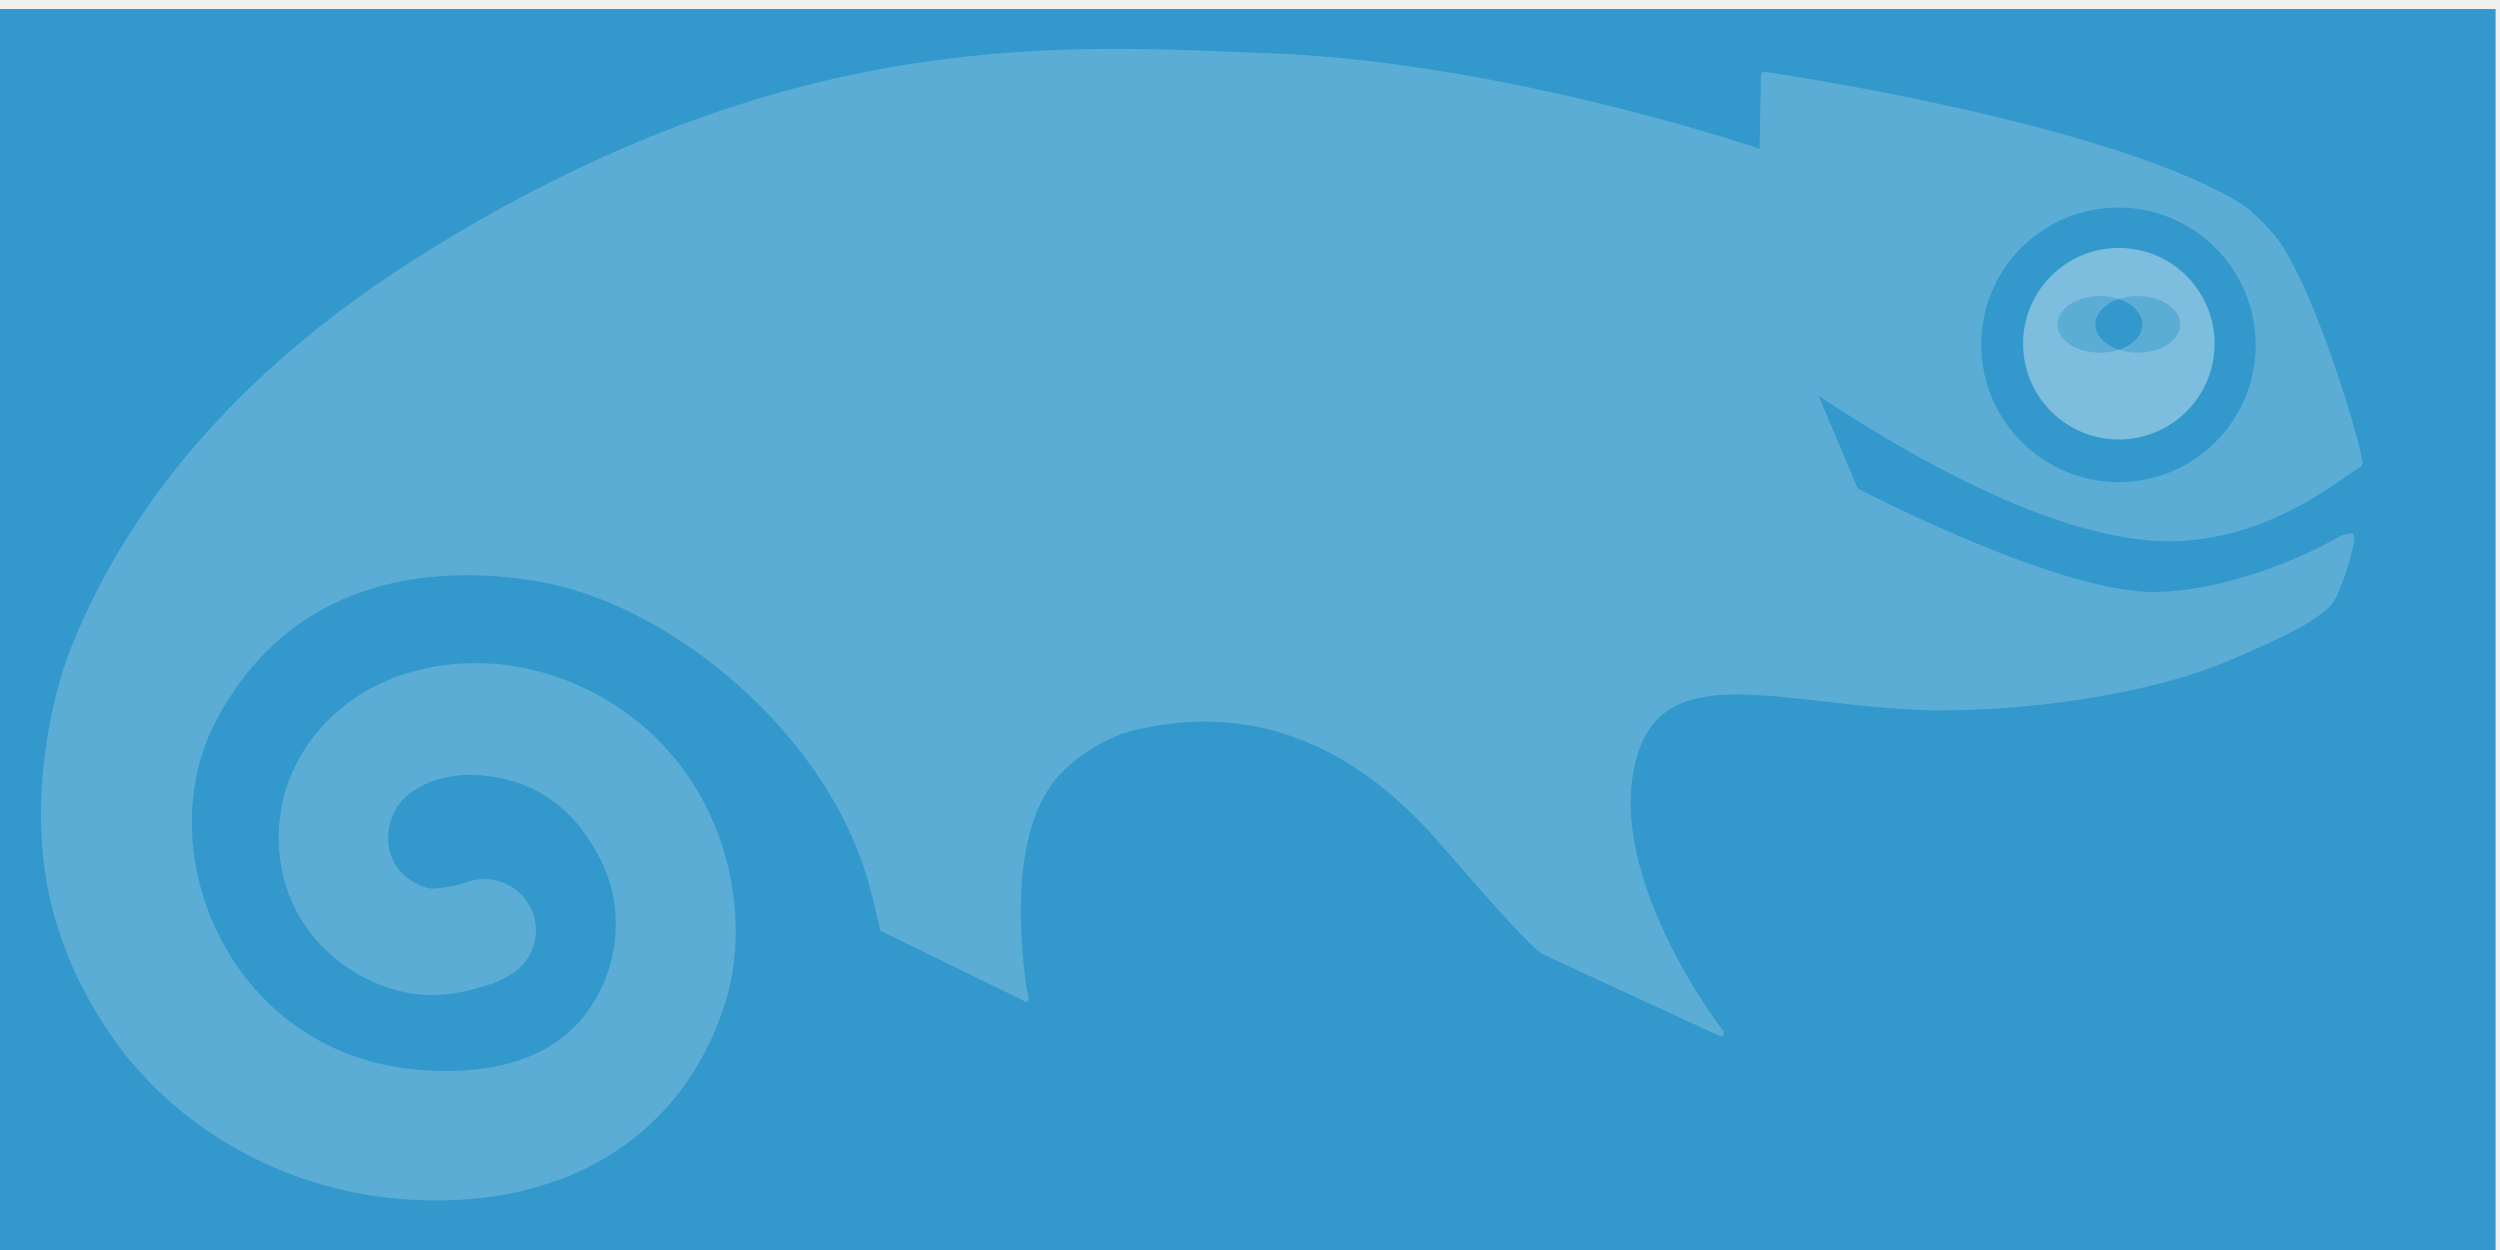
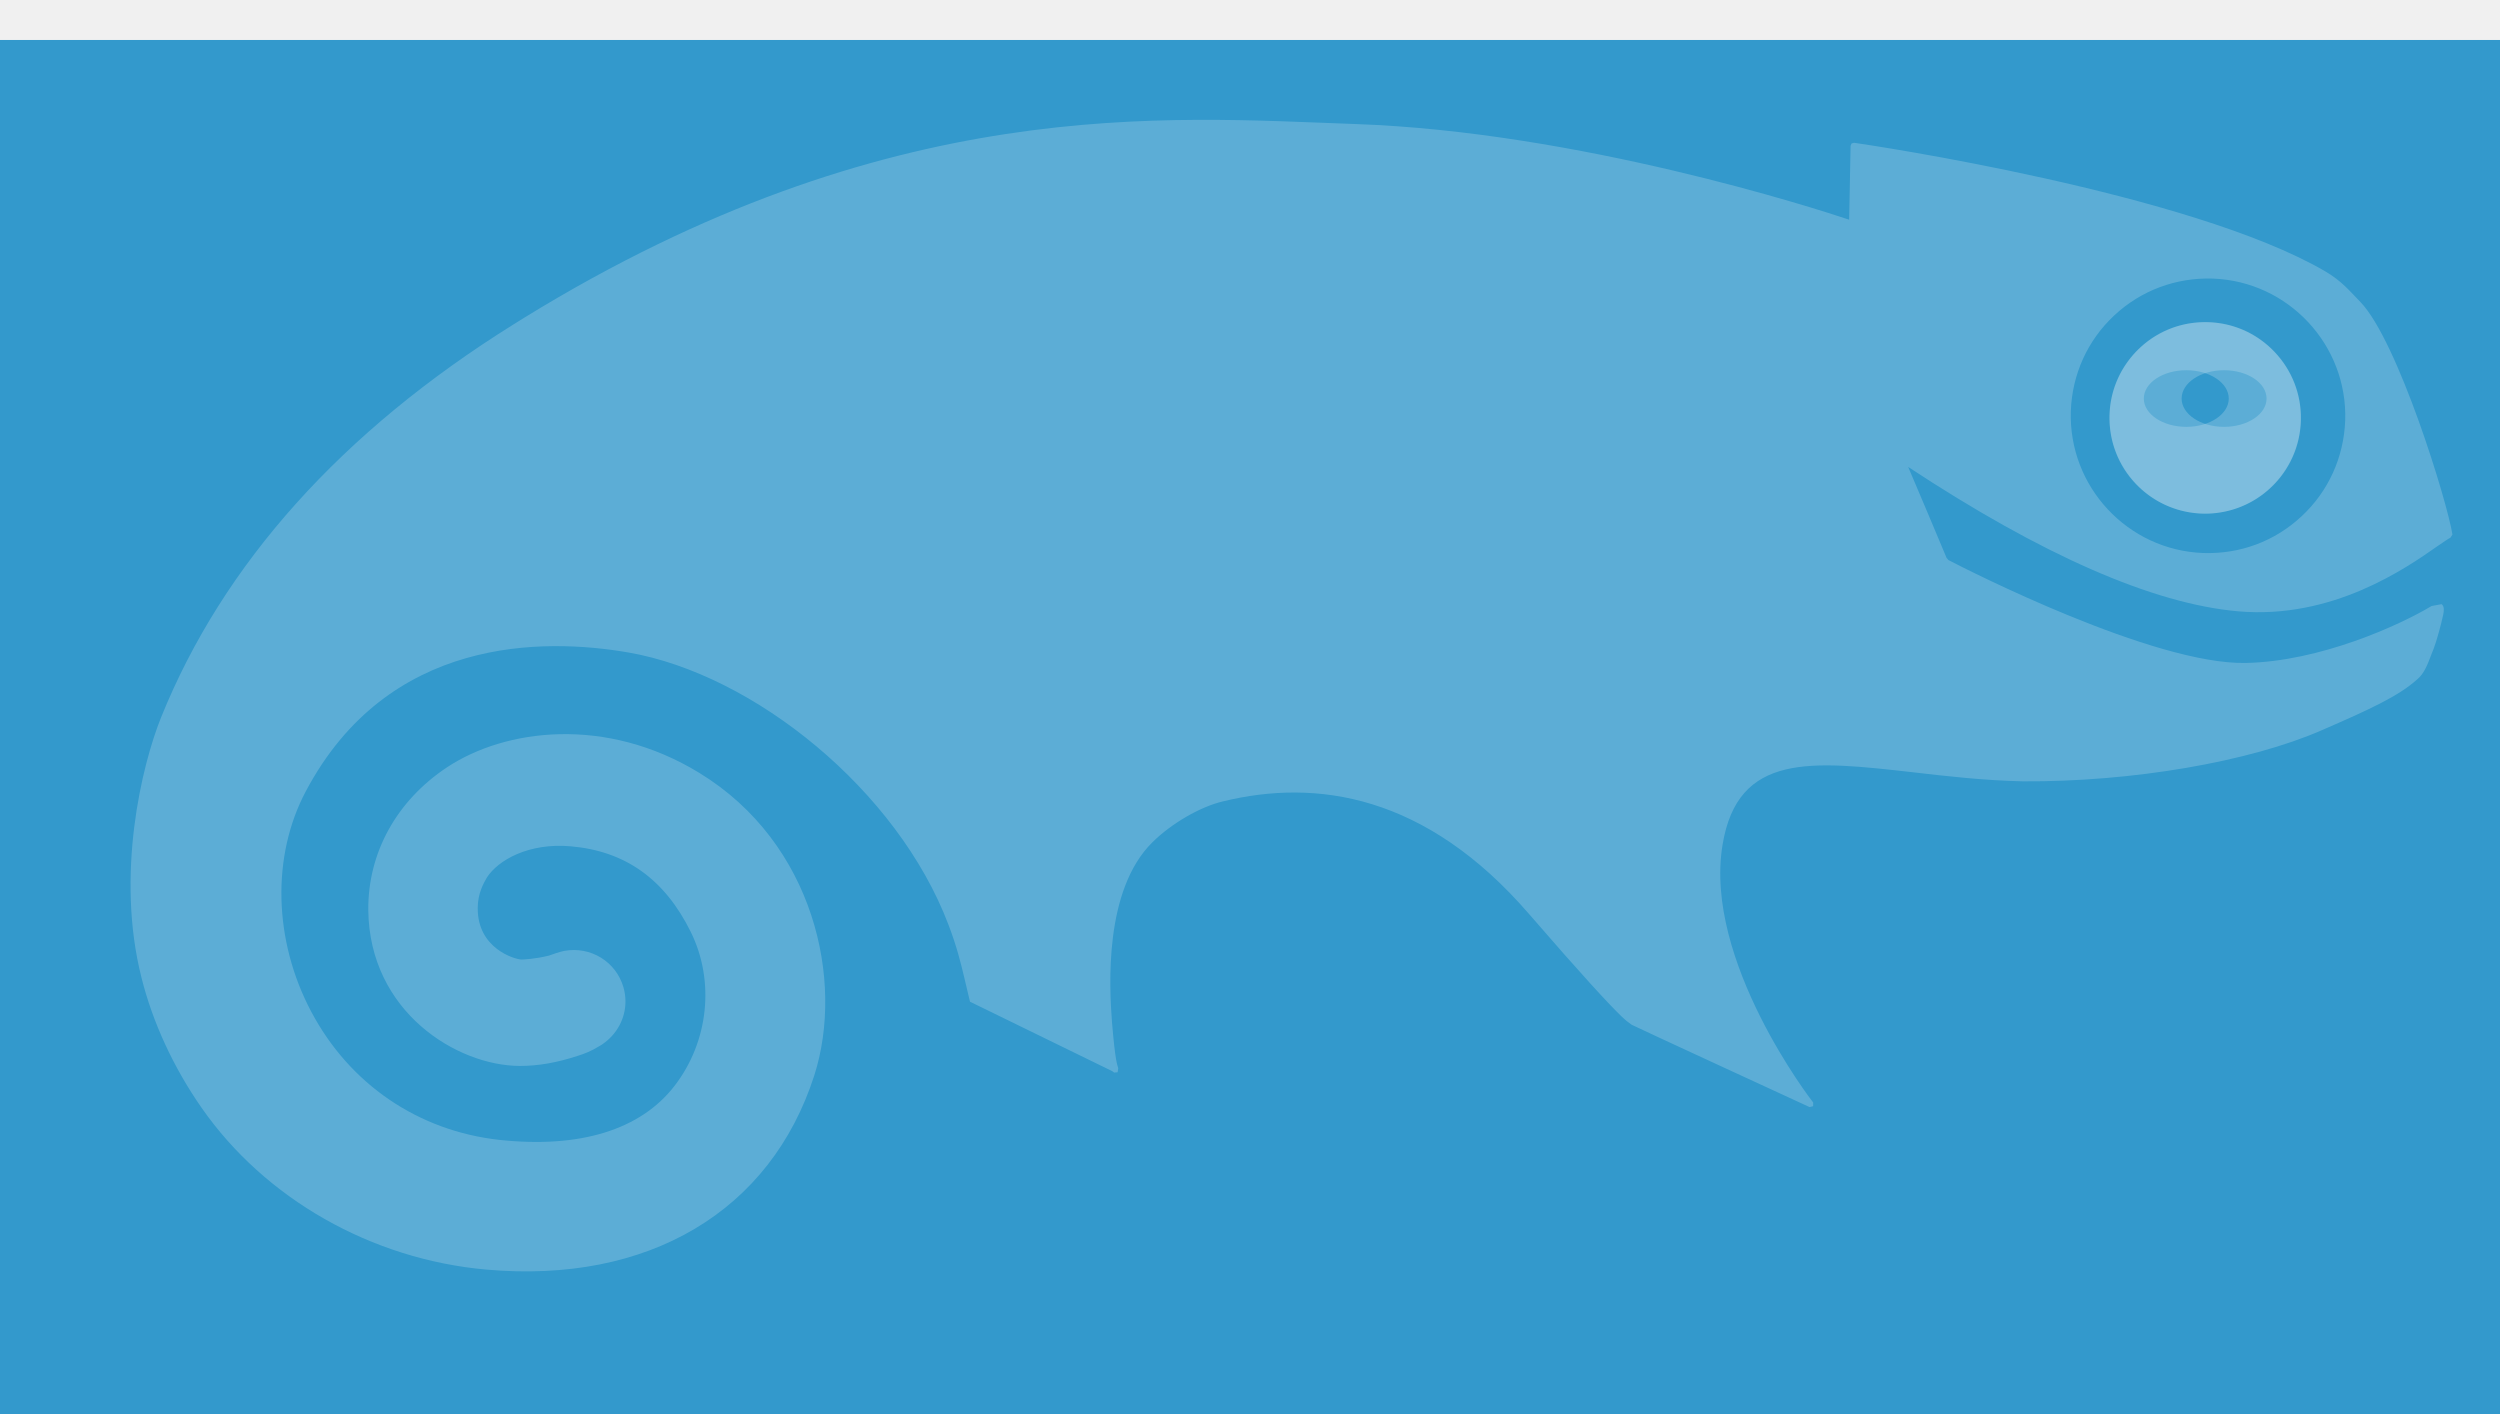
- <svg xmlns="http://www.w3.org/2000/svg" version="1.1" x="0px" y="0px" width="184" height="92" viewBox="0 0 184 92" enable-background="new 0 0 800 600" xml:space="preserve" id="svg2">
+ <svg xmlns="http://www.w3.org/2000/svg" version="1.1" x="0px" y="0px" width="184" height="104" viewBox="0 0 184 104" enable-background="new 0 0 800 600" xml:space="preserve" id="svg2">
  <defs id="defs46">
	

		
		
		
		
		
		
		
	</defs>
-   <g id="Ebene_1" transform="matrix(0.378715,0,0,0.2819054,-80.28779,-41.90505)">
+   <g id="Ebene_1" transform="matrix(0.397062,0,0,0.3309481,-87.99092,-47.03083)">
    <rect x="212" y="151" clip-rule="evenodd" width="485" height="324" id="rect5" style="fill:#3399cc;fill-rule:evenodd" />
  </g>
-   <g id="g3764">
-     <path style="opacity:0.2;fill:#ffffff;fill-rule:evenodd" id="Geeko_Body" d="m 172.818,34.967 c 0.459,-0.303 0.796,-0.554 0.938,-0.61 l 0.153,-0.239 c -0.388,-2.44 -4.025,-14.271 -6.776,-17.115 -0.758,-0.775 -1.365,-1.539 -2.594,-2.258 -9.952,-5.799 -33.562,-9.299 -34.668,-9.459 l -0.188,0.052 -0.071,0.171 c 0,0 -0.091,4.892 -0.105,5.439 -2.411,-0.81 -19.94,-6.472 -36.372,-7.042 -13.935,-0.49 -34.229,-2.292 -61.12,14.243 l -0.795,0.495 c -12.652,7.892 -21.387,17.623 -25.953,28.929 -1.432,3.558 -3.358,11.586 -1.449,19.14 0.822,3.302 2.355,6.62 4.422,9.59 4.672,6.711 12.512,11.164 20.953,11.916 11.919,1.066 20.944,-4.287 24.154,-14.311 2.207,-6.916 0,-17.064 -8.461,-22.241 -6.882,-4.214 -14.282,-3.256 -18.575,-0.416 -3.724,2.469 -5.833,6.306 -5.796,10.52 0.086,7.475 6.525,11.448 11.155,11.46 1.345,0 2.696,-0.234 4.219,-0.73 0.542,-0.165 1.052,-0.37 1.614,-0.718 l 0.176,-0.103 0.111,-0.074 -0.037,0.022 c 1.055,-0.719 1.69,-1.888 1.69,-3.142 0,-0.342 -0.048,-0.689 -0.146,-1.038 -0.547,-1.893 -2.417,-3.038 -4.355,-2.685 l -0.262,0.062 -0.354,0.108 -0.514,0.177 c -1.066,0.262 -1.864,0.285 -2.035,0.291 -0.542,-0.035 -3.207,-0.833 -3.207,-3.752 v -0.04 c 0,-1.072 0.43,-1.824 0.667,-2.235 0.829,-1.3 3.099,-2.576 6.166,-2.309 4.025,0.348 6.927,2.412 8.849,6.306 1.784,3.62 1.317,8.073 -1.203,11.335 -2.503,3.232 -6.959,4.606 -12.885,3.968 -5.976,-0.661 -11.027,-4.1 -13.857,-9.453 -2.769,-5.233 -2.92,-11.437 -0.391,-16.203 6.049,-11.42 17.475,-11.301 23.74,-10.218 9.271,1.608 19.818,10.16 23.559,20.035 0.604,1.574 0.912,2.822 1.181,3.963 l 0.404,1.705 10.474,5.114 0.137,0.103 0.254,-0.023 0.046,-0.302 c -0.065,-0.234 -0.217,-0.45 -0.459,-3.381 -0.199,-2.601 -0.604,-9.722 2.981,-13.251 1.392,-1.379 3.513,-2.61 5.188,-3.004 6.865,-1.677 14.915,-0.52 22.526,8.29 3.94,4.55 5.861,6.625 6.825,7.554 l 0.336,0.303 0.396,0.296 c 0.316,0.172 13.088,6.056 13.088,6.056 l 0.263,-0.063 0.005,-0.273 c -0.085,-0.097 -8.096,-10.45 -6.67,-18.975 1.123,-6.79 6.527,-6.175 14.002,-5.331 2.44,0.285 5.218,0.604 8.094,0.668 8.03,0.051 16.68,-1.432 22.011,-3.764 3.449,-1.499 5.65,-2.497 7.029,-3.751 0.496,-0.411 0.753,-1.078 1.021,-1.796 l 0.188,-0.474 c 0.223,-0.582 0.551,-1.808 0.695,-2.48 0.058,-0.296 0.092,-0.609 -0.119,-0.775 l -0.738,0.137 c -2.341,1.409 -8.193,4.077 -13.664,4.191 -6.793,0.137 -20.468,-6.831 -21.894,-7.572 l -0.137,-0.159 c -0.336,-0.821 -2.389,-5.672 -2.828,-6.698 9.847,6.487 18.014,10.073 24.266,10.626 6.96,0.62 12.385,-3.178 14.702,-4.802 z m -26.996,-9.942 c 0.1,-2.697 1.229,-5.2 3.201,-7.036 1.973,-1.842 4.547,-2.794 7.246,-2.708 5.565,0.199 9.938,4.897 9.747,10.456 -0.105,2.697 -1.234,5.2 -3.201,7.03 -1.973,1.852 -4.541,2.804 -7.252,2.713 -5.559,-0.205 -9.926,-4.891 -9.741,-10.455 z" clip-rule="evenodd" />
-   </g>
-   <g style="opacity:0.2" id="g30" transform="translate(-333.4975,-243.1963)">
+   <path clip-rule="evenodd" d="m 179.409,40.189 c 0.459,-0.303 0.796,-0.554 0.938,-0.61 l 0.153,-0.239 c -0.388,-2.44 -4.025,-14.271 -6.776,-17.115 -0.758,-0.775 -1.365,-1.539 -2.594,-2.258 -9.952,-5.799 -33.562,-9.299 -34.668,-9.459 l -0.188,0.052 -0.071,0.171 c 0,0 -0.091,4.892 -0.105,5.439 -2.411,-0.81 -19.94,-6.472 -36.372,-7.042 -13.935,-0.49 -34.229,-2.292 -61.12,14.243 l -0.795,0.495 c -12.652,7.892 -21.387,17.623 -25.953,28.929 -1.432,3.558 -3.358,11.586 -1.449,19.14 0.822,3.302 2.355,6.62 4.422,9.59 4.672,6.711 12.512,11.164 20.953,11.916 11.919,1.066 20.944,-4.287 24.154,-14.311 2.207,-6.916 0,-17.064 -8.461,-22.241 -6.882,-4.214 -14.282,-3.256 -18.575,-0.416 -3.724,2.469 -5.833,6.306 -5.796,10.52 0.086,7.475 6.525,11.448 11.155,11.46 1.345,0 2.696,-0.234 4.219,-0.73 0.542,-0.165 1.052,-0.37 1.614,-0.718 l 0.176,-0.103 0.111,-0.074 -0.037,0.022 c 1.055,-0.719 1.69,-1.888 1.69,-3.142 0,-0.342 -0.048,-0.689 -0.146,-1.038 -0.547,-1.893 -2.417,-3.038 -4.355,-2.685 l -0.262,0.062 -0.354,0.108 -0.514,0.177 c -1.066,0.262 -1.864,0.285 -2.035,0.291 -0.542,-0.035 -3.207,-0.833 -3.207,-3.752 v -0.04 c 0,-1.072 0.43,-1.824 0.667,-2.235 0.829,-1.3 3.099,-2.576 6.166,-2.309 4.025,0.348 6.927,2.412 8.849,6.306 1.784,3.62 1.317,8.073 -1.203,11.335 -2.503,3.232 -6.959,4.606 -12.885,3.968 -5.976,-0.661 -11.027,-4.1 -13.857,-9.453 -2.769,-5.233 -2.92,-11.437 -0.391,-16.203 6.049,-11.42 17.475,-11.301 23.74,-10.218 9.271,1.608 19.818,10.16 23.559,20.035 0.604,1.574 0.912,2.822 1.181,3.963 l 0.404,1.705 10.474,5.114 0.137,0.103 0.254,-0.023 0.046,-0.302 c -0.065,-0.234 -0.217,-0.45 -0.459,-3.381 -0.199,-2.601 -0.604,-9.722 2.981,-13.251 1.392,-1.379 3.513,-2.61 5.188,-3.004 6.865,-1.677 14.915,-0.52 22.526,8.29 3.94,4.55 5.861,6.625 6.825,7.554 l 0.336,0.303 0.396,0.296 c 0.316,0.172 13.088,6.056 13.088,6.056 l 0.263,-0.063 0.005,-0.273 c -0.085,-0.097 -8.096,-10.45 -6.67,-18.975 1.123,-6.79 6.527,-6.175 14.002,-5.331 2.44,0.285 5.218,0.604 8.094,0.668 8.03,0.051 16.68,-1.432 22.011,-3.764 3.449,-1.499 5.65,-2.497 7.029,-3.751 0.496,-0.411 0.753,-1.078 1.021,-1.796 l 0.188,-0.474 c 0.223,-0.582 0.551,-1.808 0.695,-2.48 0.058,-0.296 0.092,-0.609 -0.119,-0.775 l -0.738,0.137 c -2.341,1.409 -8.193,4.077 -13.664,4.191 -6.793,0.137 -20.468,-6.831 -21.894,-7.572 l -0.137,-0.159 c -0.336,-0.821 -2.389,-5.672 -2.828,-6.698 9.847,6.487 18.014,10.073 24.266,10.626 6.96,0.62 12.385,-3.178 14.702,-4.802 z m -26.996,-9.942 c 0.1,-2.697 1.229,-5.2 3.201,-7.036 1.973,-1.842 4.547,-2.794 7.246,-2.708 5.565,0.199 9.938,4.897 9.747,10.456 -0.105,2.697 -1.234,5.2 -3.201,7.03 -1.973,1.852 -4.541,2.804 -7.252,2.713 -5.559,-0.205 -9.926,-4.891 -9.741,-10.455 z" id="Geeko_Body" style="opacity:0.2;fill:#ffffff;fill-rule:evenodd" />
+   <g style="opacity:0.2" id="g30" transform="translate(-333.4975,-231.1963)">
    <path d="m 509.812,348.158 c 1.218,0 2.188,0.99 2.188,2.229 0,1.257 -0.971,2.237 -2.198,2.237 -1.218,0 -2.208,-0.98 -2.208,-2.237 0,-1.238 0.99,-2.229 2.208,-2.229 h 0.01 z m -0.01,0.347 c -0.98,0 -1.782,0.842 -1.782,1.882 0,1.06 0.802,1.891 1.792,1.891 0.99,0.011 1.782,-0.831 1.782,-1.881 0,-1.05 -0.792,-1.892 -1.782,-1.892 h -0.01 z m -0.416,3.179 h -0.396 v -2.485 c 0.208,-0.03 0.406,-0.06 0.703,-0.06 0.377,0 0.624,0.079 0.772,0.188 0.149,0.108 0.229,0.276 0.229,0.515 0,0.326 -0.218,0.524 -0.485,0.604 v 0.021 c 0.218,0.039 0.366,0.237 0.416,0.604 0.06,0.387 0.118,0.535 0.158,0.614 h -0.416 c -0.06,-0.079 -0.119,-0.307 -0.168,-0.634 -0.06,-0.316 -0.218,-0.436 -0.535,-0.436 h -0.277 v 1.069 z m 0,-1.377 h 0.287 c 0.327,0 0.604,-0.118 0.604,-0.426 0,-0.218 -0.158,-0.436 -0.604,-0.436 -0.129,0 -0.218,0.01 -0.287,0.021 v 0.841 z" id="path32" style="fill:#ffffff" />
  </g>
-   <g id="Auge_1" transform="translate(-333.4975,-243.1963)">
+   <g id="Auge_1" transform="translate(-327.1415,-237.7387)">
    <g id="g35" style="opacity:0.2">
      <path clip-rule="evenodd" d="m 489.682,261.452 c -1.888,-0.068 -3.678,0.599 -5.046,1.882 -1.368,1.283 -2.175,3.021 -2.232,4.903 -0.131,3.889 2.914,7.161 6.794,7.304 1.887,0.057 3.686,-0.611 5.062,-1.893 1.374,-1.289 2.164,-3.028 2.224,-4.903 0.13,-3.889 -2.914,-7.155 -6.802,-7.293 z m 1.151,7.703 c -1.728,0 -3.124,-0.935 -3.124,-2.081 0,-1.157 1.396,-2.087 3.124,-2.087 1.728,0 3.128,0.93 3.128,2.087 0,1.147 -1.4,2.081 -3.128,2.081 z" id="path37" style="fill:#ffffff;fill-rule:evenodd" />
    </g>
  </g>
-   <g id="Auge_2" transform="translate(-333.4975,-243.1963)">
+   <g id="Auge_2" transform="translate(-327.1415,-237.7387)">
    <g id="g40" style="opacity:0.2">
      <path clip-rule="evenodd" d="m 482.403,268.745 c 0.06,1.875 0.85,3.614 2.224,4.903 1.377,1.281 3.176,1.949 5.062,1.893 3.88,-0.143 6.925,-3.415 6.794,-7.304 -0.058,-1.882 -0.864,-3.62 -2.232,-4.903 -1.368,-1.283 -3.158,-1.95 -5.046,-1.882 -3.889,0.138 -6.933,3.404 -6.802,7.293 z m 2.523,-1.671 c 0,-1.157 1.4,-2.087 3.128,-2.087 1.728,0 3.124,0.93 3.124,2.087 0,1.146 -1.396,2.081 -3.124,2.081 -1.728,0 -3.128,-0.934 -3.128,-2.081 z" id="path42" style="fill:#ffffff;fill-rule:evenodd" />
    </g>
  </g>
</svg>
